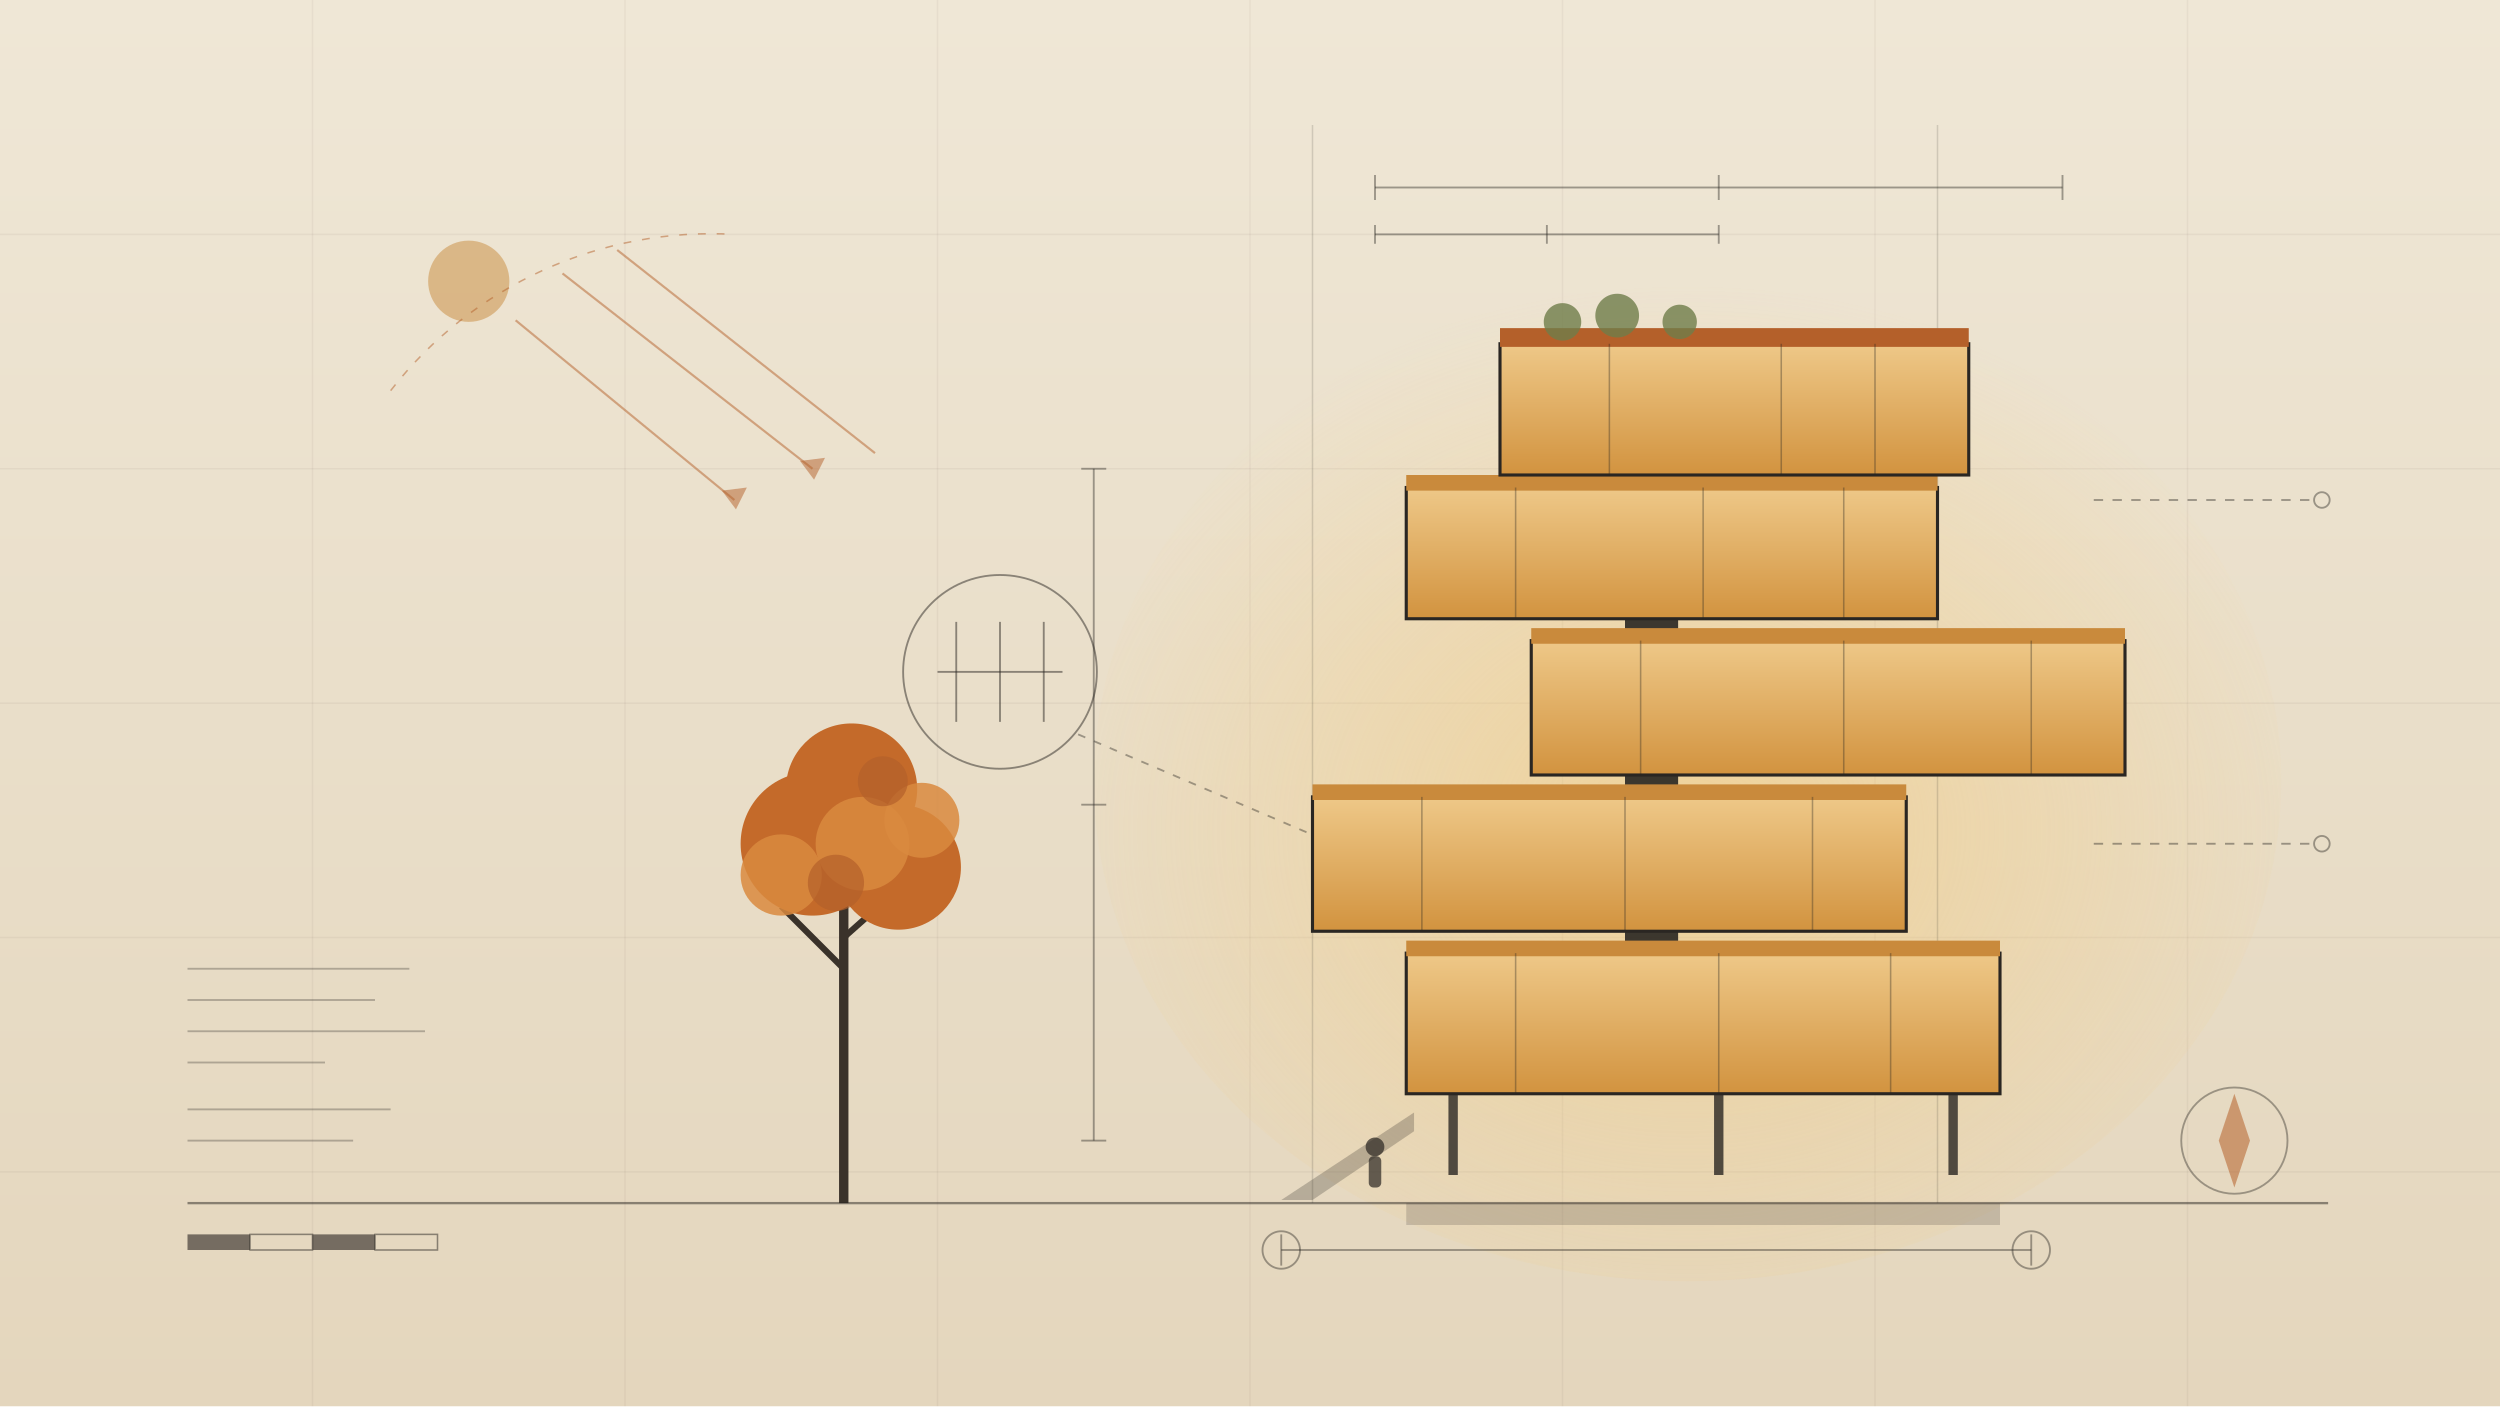
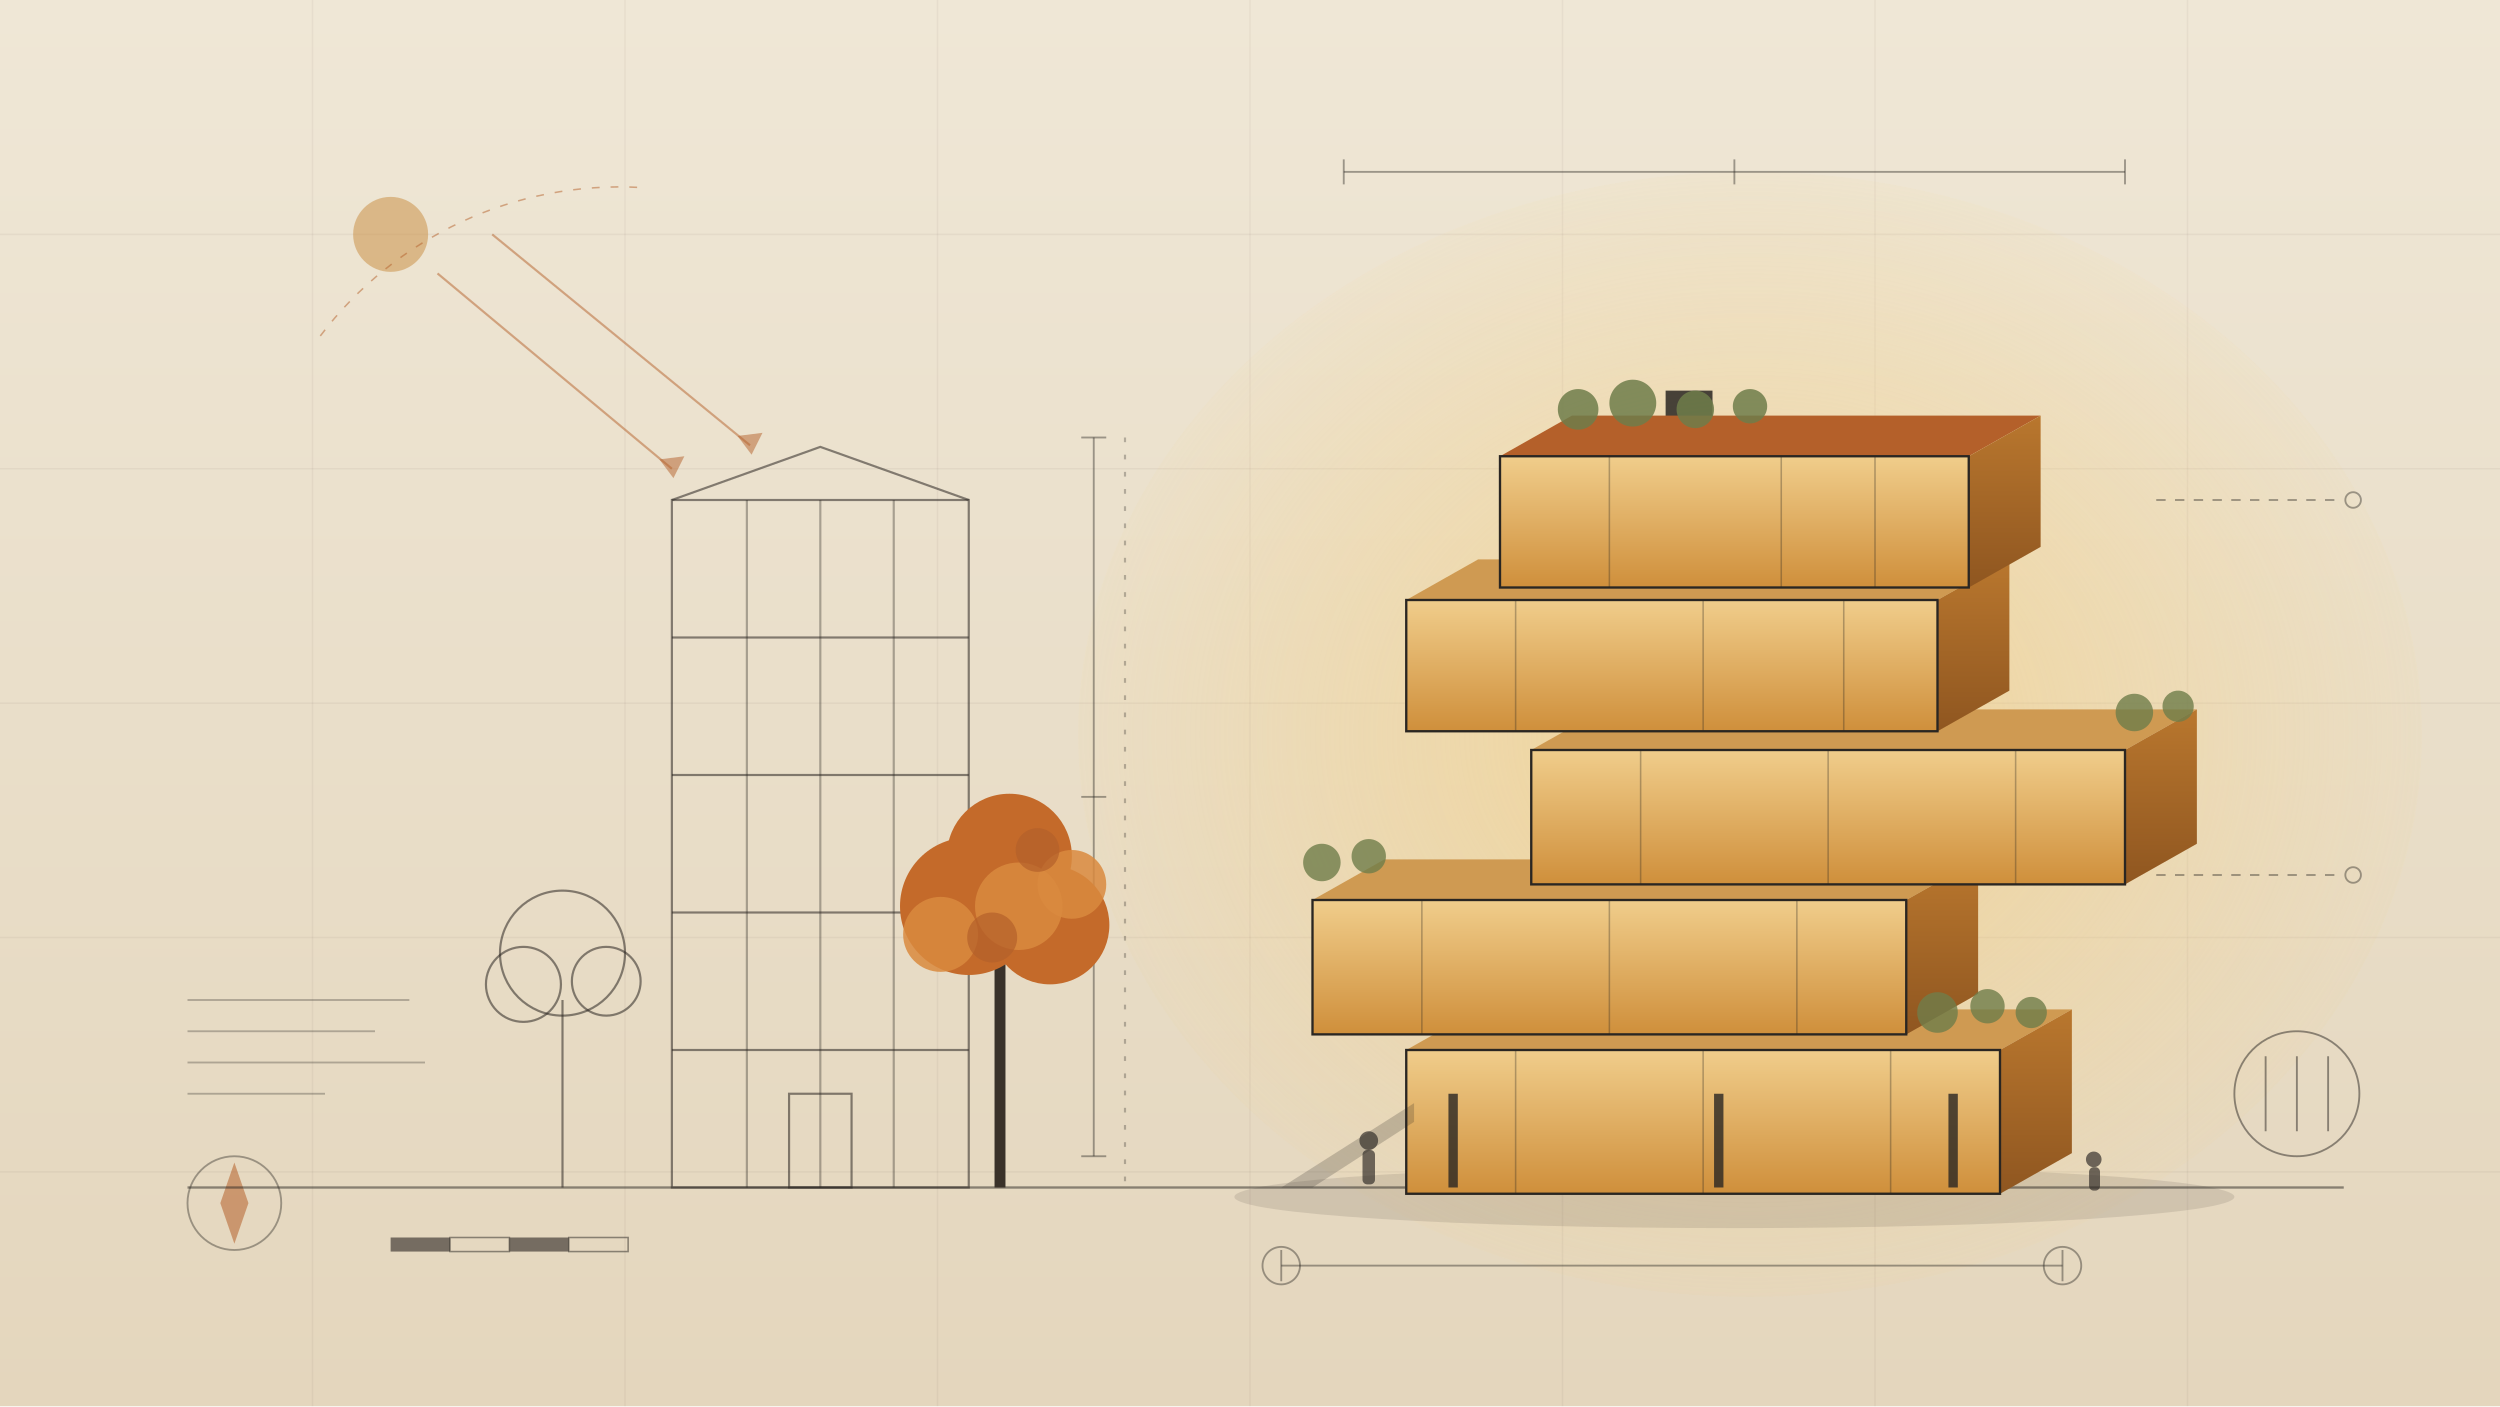
- <svg xmlns="http://www.w3.org/2000/svg" viewBox="0 0 1600 900" preserveAspectRatio="xMidYMid slice" role="img" aria-label="Architectural concept board — sectioned cantilevered building with pencil annotations, sun study and scale bar">
+ <svg xmlns="http://www.w3.org/2000/svg" viewBox="0 0 1600 900" preserveAspectRatio="xMidYMid slice" role="img" aria-label="Architectural concept board — sketch elevation transitioning into a shaded render of a terraced cantilevered building">
  <defs>
    <linearGradient id="paper" x1="0" y1="0" x2="0" y2="1">
      <stop offset="0" stop-color="#efe7d6" />
      <stop offset="1" stop-color="#e4d6bd" />
    </linearGradient>
-     <linearGradient id="glass" x1="0" y1="0" x2="0" y2="1">
-       <stop offset="0" stop-color="#eec888" />
-       <stop offset="1" stop-color="#d2933f" />
+     <linearGradient id="glassF" x1="0" y1="0" x2="0" y2="1">
+       <stop offset="0" stop-color="#f0cd8b" />
+       <stop offset="1" stop-color="#cf8f3b" />
    </linearGradient>
-     <radialGradient id="glow" cx="50%" cy="55%" r="55%">
-       <stop offset="0" stop-color="#f4c873" stop-opacity="0.55" />
-       <stop offset="1" stop-color="#f4c873" stop-opacity="0" />
+     <linearGradient id="glassS" x1="0" y1="0" x2="0" y2="1">
+       <stop offset="0" stop-color="#b9772e" />
+       <stop offset="1" stop-color="#8f5620" />
+     </linearGradient>
+     <radialGradient id="glow" cx="50%" cy="50%" r="55%">
+       <stop offset="0" stop-color="#f6cd76" stop-opacity="0.6" />
+       <stop offset="1" stop-color="#f6cd76" stop-opacity="0" />
    </radialGradient>
  </defs>
  <rect width="1600" height="900" fill="url(#paper)" />
  <g stroke="#2a2622" stroke-opacity="0.05">
    <line x1="0" y1="150" x2="1600" y2="150" />
    <line x1="0" y1="300" x2="1600" y2="300" />
    <line x1="0" y1="450" x2="1600" y2="450" />
    <line x1="0" y1="600" x2="1600" y2="600" />
    <line x1="0" y1="750" x2="1600" y2="750" />
    <line x1="200" y1="0" x2="200" y2="900" />
    <line x1="400" y1="0" x2="400" y2="900" />
    <line x1="600" y1="0" x2="600" y2="900" />
    <line x1="800" y1="0" x2="800" y2="900" />
    <line x1="1000" y1="0" x2="1000" y2="900" />
    <line x1="1200" y1="0" x2="1200" y2="900" />
    <line x1="1400" y1="0" x2="1400" y2="900" />
  </g>
-   <ellipse cx="1080" cy="500" rx="380" ry="320" fill="url(#glow)" />
+   <ellipse cx="1120" cy="470" rx="430" ry="360" fill="url(#glow)" />
  <g stroke="#b4602a" stroke-opacity="0.5" fill="none">
-     <circle cx="300" cy="180" r="26" fill="#c98a3c" fill-opacity="0.5" stroke="none" />
-     <path d="M250 250 A 260 260 0 0 1 470 150" stroke-dasharray="5 7" />
+     <circle cx="250" cy="150" r="24" fill="#c98a3c" fill-opacity="0.5" stroke="none" />
+     <path d="M205 215 A 240 240 0 0 1 410 120" stroke-dasharray="5 7" />
    <g stroke-width="1.4">
-       <path d="M330 205 L470 320 M360 175 L520 300 M395 160 L560 290" />
-       <path d="M462 314 l16 -2 l-7 14 Z" fill="#b4602a" fill-opacity="0.5" stroke="none" />
-       <path d="M512 295 l16 -2 l-7 14 Z" fill="#b4602a" fill-opacity="0.5" stroke="none" />
+       <path d="M280 175 L430 300 M315 150 L480 285" />
+       <path d="M422 294 l16 -2 l-7 14 Z" fill="#b4602a" fill-opacity="0.5" stroke="none" />
+       <path d="M472 279 l16 -2 l-7 14 Z" fill="#b4602a" fill-opacity="0.5" stroke="none" />
    </g>
  </g>
  <g stroke="#2a2622" stroke-opacity="0.42" stroke-width="1.2" fill="none">
-     <line x1="880" y1="120" x2="1320" y2="120" />
-     <path d="M880 112 V128 M1320 112 V128 M1100 112 V128" />
-     <line x1="880" y1="150" x2="1100" y2="150" />
-     <path d="M880 144 V156 M1100 144 V156 M990 144 V156" />
-     <line x1="700" y1="300" x2="700" y2="730" />
-     <path d="M692 300 H708 M692 730 H708 M692 515 H708" />
-     <line x1="1340" y1="320" x2="1480" y2="320" stroke-dasharray="6 6" />
-     <circle cx="1486" cy="320" r="5" />
-     <line x1="1340" y1="540" x2="1480" y2="540" stroke-dasharray="6 6" />
-     <circle cx="1486" cy="540" r="5" />
-     <line x1="820" y1="800" x2="1300" y2="800" />
-     <path d="M820 790 l0 20 M1300 790 l0 20" />
-     <circle cx="820" cy="800" r="12" />
-     <circle cx="1300" cy="800" r="12" />
+     <line x1="860" y1="110" x2="1360" y2="110" />
+     <path d="M860 102 V118 M1360 102 V118 M1110 102 V118" />
+     <line x1="700" y1="280" x2="700" y2="740" />
+     <path d="M692 280 H708 M692 740 H708 M692 510 H708" />
+     <line x1="1380" y1="320" x2="1500" y2="320" stroke-dasharray="6 6" />
+     <circle cx="1506" cy="320" r="5" />
+     <line x1="1380" y1="560" x2="1500" y2="560" stroke-dasharray="6 6" />
+     <circle cx="1506" cy="560" r="5" />
+     <line x1="820" y1="810" x2="1320" y2="810" />
+     <path d="M820 800 v20 M1320 800 v20" />
+     <circle cx="820" cy="810" r="12" />
+     <circle cx="1320" cy="810" r="12" />
    <g stroke-opacity="0.3">
-       <line x1="120" y1="620" x2="262" y2="620" />
-       <line x1="120" y1="640" x2="240" y2="640" />
-       <line x1="120" y1="660" x2="272" y2="660" />
-       <line x1="120" y1="680" x2="208" y2="680" />
-       <line x1="120" y1="710" x2="250" y2="710" />
-       <line x1="120" y1="730" x2="226" y2="730" />
-     </g>
-     <circle cx="640" cy="430" r="62" stroke-opacity="0.5" />
-     <line x1="690" y1="470" x2="900" y2="560" stroke-dasharray="5 6" stroke-opacity="0.4" />
+       <line x1="120" y1="640" x2="262" y2="640" />
+       <line x1="120" y1="660" x2="240" y2="660" />
+       <line x1="120" y1="680" x2="272" y2="680" />
+       <line x1="120" y1="700" x2="208" y2="700" />
+     </g>
+     <circle cx="1470" cy="700" r="40" stroke-opacity="0.5" />
    <g stroke-opacity="0.5">
-       <line x1="612" y1="398" x2="612" y2="462" />
-       <line x1="640" y1="398" x2="640" y2="462" />
-       <line x1="668" y1="398" x2="668" y2="462" />
-       <line x1="600" y1="430" x2="680" y2="430" />
-     </g>
-     <circle cx="1430" cy="730" r="34" stroke-opacity="0.4" />
-     <path d="M1430 700 L1440 730 L1430 760 L1420 730 Z" fill="#b4602a" fill-opacity="0.55" stroke="none" />
-   </g>
-   <g transform="translate(120,790)">
-     <rect x="0" y="0" width="40" height="10" fill="#2a2622" fill-opacity="0.6" />
-     <rect x="40" y="0" width="40" height="10" fill="none" stroke="#2a2622" stroke-opacity="0.5" />
-     <rect x="80" y="0" width="40" height="10" fill="#2a2622" fill-opacity="0.6" />
-     <rect x="120" y="0" width="40" height="10" fill="none" stroke="#2a2622" stroke-opacity="0.5" />
-   </g>
-   <g stroke="#2a2622" stroke-opacity="0.16" stroke-width="1">
-     <line x1="840" y1="80" x2="840" y2="770" />
-     <line x1="1240" y1="80" x2="1240" y2="770" />
-   </g>
-   <g>
-     <line x1="540" y1="770" x2="540" y2="560" stroke="#3a322a" stroke-width="6" />
-     <path d="M540 620 L500 580 M540 600 L585 560" stroke="#3a322a" stroke-width="4" fill="none" />
+       <line x1="1450" y1="676" x2="1450" y2="724" />
+       <line x1="1470" y1="676" x2="1470" y2="724" />
+       <line x1="1490" y1="676" x2="1490" y2="724" />
+     </g>
+     <circle cx="150" cy="770" r="30" stroke-opacity="0.4" />
+     <path d="M150 744 L159 770 L150 796 L141 770 Z" fill="#b4602a" fill-opacity="0.55" stroke="none" />
+   </g>
+   <g transform="translate(250,792)">
+     <rect x="0" y="0" width="38" height="9" fill="#2a2622" fill-opacity="0.6" />
+     <rect x="38" y="0" width="38" height="9" fill="none" stroke="#2a2622" stroke-opacity="0.5" />
+     <rect x="76" y="0" width="38" height="9" fill="#2a2622" fill-opacity="0.6" />
+     <rect x="114" y="0" width="38" height="9" fill="none" stroke="#2a2622" stroke-opacity="0.5" />
+   </g>
+   <line x1="120" y1="760" x2="1500" y2="760" stroke="#2a2622" stroke-opacity="0.5" stroke-width="1.5" />
+   <ellipse cx="1110" cy="766" rx="320" ry="20" fill="#2a2622" fill-opacity="0.12" />
+   <g stroke="#2a2622" stroke-opacity="0.55" stroke-width="1.4" fill="none">
+     <rect x="430" y="320" width="190" height="440" />
+     <line x1="430" y1="408" x2="620" y2="408" />
+     <line x1="430" y1="496" x2="620" y2="496" />
+     <line x1="430" y1="584" x2="620" y2="584" />
+     <line x1="430" y1="672" x2="620" y2="672" />
+     <g stroke-opacity="0.35">
+       <line x1="478" y1="320" x2="478" y2="760" />
+       <line x1="525" y1="320" x2="525" y2="760" />
+       <line x1="572" y1="320" x2="572" y2="760" />
+     </g>
+     <path d="M430 320 L525 286 L620 320" />
+     <rect x="505" y="700" width="40" height="60" />
+     <line x1="360" y1="760" x2="360" y2="640" />
+     <circle cx="360" cy="610" r="40" />
+     <circle cx="335" cy="630" r="24" />
+     <circle cx="388" cy="628" r="22" />
+   </g>
+   <line x1="720" y1="280" x2="720" y2="760" stroke="#2a2622" stroke-opacity="0.3" stroke-width="1.4" stroke-dasharray="3 8" />
+   <rect x="1066" y="250" width="30" height="510" fill="#2a2622" fill-opacity="0.85" />
+   <g>
+     <polygon points="900,672 946,646 1326,646 1280,672" fill="#cf9a52" />
+     <polygon points="1280,672 1326,646 1326,738 1280,764" fill="url(#glassS)" />
+     <rect x="900" y="672" width="380" height="92" fill="url(#glassF)" stroke="#2a2622" stroke-width="1.5" />
+     <g stroke="#2a2622" stroke-opacity="0.32">
+       <line x1="970" y1="672" x2="970" y2="764" />
+       <line x1="1090" y1="672" x2="1090" y2="764" />
+       <line x1="1210" y1="672" x2="1210" y2="764" />
+     </g>
+     <line x1="900" y1="764" x2="1280" y2="764" stroke="#2a2622" stroke-opacity="0.4" />
+   </g>
+   <g>
+     <polygon points="840,576 886,550 1266,550 1220,576" fill="#cf9a52" />
+     <polygon points="1220,576 1266,550 1266,636 1220,662" fill="url(#glassS)" />
+     <rect x="840" y="576" width="380" height="86" fill="url(#glassF)" stroke="#2a2622" stroke-width="1.5" />
+     <g stroke="#2a2622" stroke-opacity="0.32">
+       <line x1="910" y1="576" x2="910" y2="662" />
+       <line x1="1030" y1="576" x2="1030" y2="662" />
+       <line x1="1150" y1="576" x2="1150" y2="662" />
+     </g>
+     <g fill="#6f7d4a" fill-opacity="0.8">
+       <circle cx="1240" cy="648" r="13" />
+       <circle cx="1272" cy="644" r="11" />
+       <circle cx="1300" cy="648" r="10" />
+     </g>
+   </g>
+   <g>
+     <polygon points="980,480 1026,454 1406,454 1360,480" fill="#cf9a52" />
+     <polygon points="1360,480 1406,454 1406,540 1360,566" fill="url(#glassS)" />
+     <rect x="980" y="480" width="380" height="86" fill="url(#glassF)" stroke="#2a2622" stroke-width="1.5" />
+     <g stroke="#2a2622" stroke-opacity="0.32">
+       <line x1="1050" y1="480" x2="1050" y2="566" />
+       <line x1="1170" y1="480" x2="1170" y2="566" />
+       <line x1="1290" y1="480" x2="1290" y2="566" />
+     </g>
+     <g fill="#6f7d4a" fill-opacity="0.8">
+       <circle cx="846" cy="552" r="12" />
+       <circle cx="876" cy="548" r="11" />
+     </g>
+   </g>
+   <g>
+     <polygon points="900,384 946,358 1286,358 1240,384" fill="#cf9a52" />
+     <polygon points="1240,384 1286,358 1286,442 1240,468" fill="url(#glassS)" />
+     <rect x="900" y="384" width="340" height="84" fill="url(#glassF)" stroke="#2a2622" stroke-width="1.5" />
+     <g stroke="#2a2622" stroke-opacity="0.32">
+       <line x1="970" y1="384" x2="970" y2="468" />
+       <line x1="1090" y1="384" x2="1090" y2="468" />
+       <line x1="1180" y1="384" x2="1180" y2="468" />
+     </g>
+     <g fill="#6f7d4a" fill-opacity="0.8">
+       <circle cx="1366" cy="456" r="12" />
+       <circle cx="1394" cy="452" r="10" />
+     </g>
+   </g>
+   <g>
+     <polygon points="960,292 1006,266 1306,266 1260,292" fill="#b4602a" />
+     <polygon points="1260,292 1306,266 1306,350 1260,376" fill="url(#glassS)" />
+     <rect x="960" y="292" width="300" height="84" fill="url(#glassF)" stroke="#2a2622" stroke-width="1.5" />
+     <g stroke="#2a2622" stroke-opacity="0.32">
+       <line x1="1030" y1="292" x2="1030" y2="376" />
+       <line x1="1140" y1="292" x2="1140" y2="376" />
+       <line x1="1200" y1="292" x2="1200" y2="376" />
+     </g>
+     <g fill="#6f7d4a" fill-opacity="0.85">
+       <circle cx="1010" cy="262" r="13" />
+       <circle cx="1045" cy="258" r="15" />
+       <circle cx="1085" cy="262" r="12" />
+       <circle cx="1120" cy="260" r="11" />
+     </g>
+   </g>
+   <g stroke="#2a2622" stroke-opacity="0.8" stroke-width="6">
+     <line x1="930" y1="760" x2="930" y2="700" />
+     <line x1="1100" y1="760" x2="1100" y2="700" />
+     <line x1="1250" y1="760" x2="1250" y2="700" />
+   </g>
+   <path d="M820 760 L905 706 L905 718 L840 760 Z" fill="#2a2622" fill-opacity="0.22" />
+   <g fill="#2a2622" fill-opacity="0.65">
+     <circle cx="876" cy="730" r="6" />
+     <rect x="872" y="736" width="8" height="22" rx="3" />
+     <circle cx="1340" cy="742" r="5" />
+     <rect x="1337" y="747" width="7" height="15" rx="3" />
+   </g>
+   <g>
+     <line x1="640" y1="760" x2="640" y2="600" stroke="#3a322a" stroke-width="7" />
    <g fill="#c46a2a">
-       <circle cx="520" cy="540" r="46" />
-       <circle cx="575" cy="555" r="40" />
-       <circle cx="545" cy="505" r="42" />
+       <circle cx="620" cy="580" r="44" />
+       <circle cx="672" cy="592" r="38" />
+       <circle cx="646" cy="548" r="40" />
    </g>
    <g fill="#d98a3f" fill-opacity="0.85">
-       <circle cx="500" cy="560" r="26" />
-       <circle cx="590" cy="525" r="24" />
-       <circle cx="552" cy="540" r="30" />
+       <circle cx="602" cy="598" r="24" />
+       <circle cx="686" cy="566" r="22" />
+       <circle cx="652" cy="580" r="28" />
    </g>
    <g fill="#b4602a" fill-opacity="0.7">
-       <circle cx="535" cy="565" r="18" />
-       <circle cx="565" cy="500" r="16" />
-     </g>
-   </g>
-   <line x1="120" y1="770" x2="1490" y2="770" stroke="#2a2622" stroke-opacity="0.5" stroke-width="1.5" />
-   <rect x="900" y="770" width="380" height="14" fill="#2a2622" fill-opacity="0.18" />
-   <g stroke="#2a2622" stroke-opacity="0.8" stroke-width="6">
-     <line x1="930" y1="752" x2="930" y2="700" />
-     <line x1="1100" y1="752" x2="1100" y2="700" />
-     <line x1="1250" y1="752" x2="1250" y2="700" />
-   </g>
-   <path d="M820 768 L905 712 L905 724 L840 768 Z" fill="#2a2622" fill-opacity="0.25" />
-   <g fill="#2a2622" fill-opacity="0.7">
-     <circle cx="880" cy="734" r="6" />
-     <rect x="876" y="740" width="8" height="20" rx="3" />
-   </g>
-   <rect x="1040" y="250" width="34" height="450" fill="#2a2622" fill-opacity="0.9" />
-   <g>
-     <rect x="900" y="610" width="380" height="90" fill="url(#glass)" stroke="#2a2622" stroke-width="2" />
-     <rect x="900" y="602" width="380" height="10" fill="#c98a3c" />
-     <g stroke="#2a2622" stroke-opacity="0.35">
-       <line x1="970" y1="610" x2="970" y2="700" />
-       <line x1="1100" y1="610" x2="1100" y2="700" />
-       <line x1="1210" y1="610" x2="1210" y2="700" />
-     </g>
-     <rect x="840" y="510" width="380" height="86" fill="url(#glass)" stroke="#2a2622" stroke-width="2" />
-     <rect x="840" y="502" width="380" height="10" fill="#c98a3c" />
-     <g stroke="#2a2622" stroke-opacity="0.35">
-       <line x1="910" y1="510" x2="910" y2="596" />
-       <line x1="1040" y1="510" x2="1040" y2="596" />
-       <line x1="1160" y1="510" x2="1160" y2="596" />
-     </g>
-     <rect x="980" y="410" width="380" height="86" fill="url(#glass)" stroke="#2a2622" stroke-width="2" />
-     <rect x="980" y="402" width="380" height="10" fill="#c98a3c" />
-     <g stroke="#2a2622" stroke-opacity="0.35">
-       <line x1="1050" y1="410" x2="1050" y2="496" />
-       <line x1="1180" y1="410" x2="1180" y2="496" />
-       <line x1="1300" y1="410" x2="1300" y2="496" />
-     </g>
-     <rect x="900" y="312" width="340" height="84" fill="url(#glass)" stroke="#2a2622" stroke-width="2" />
-     <rect x="900" y="304" width="340" height="10" fill="#c98a3c" />
-     <g stroke="#2a2622" stroke-opacity="0.35">
-       <line x1="970" y1="312" x2="970" y2="396" />
-       <line x1="1090" y1="312" x2="1090" y2="396" />
-       <line x1="1180" y1="312" x2="1180" y2="396" />
-     </g>
-     <rect x="960" y="220" width="300" height="84" fill="url(#glass)" stroke="#2a2622" stroke-width="2" />
-     <rect x="960" y="210" width="300" height="12" fill="#b4602a" />
-     <g stroke="#2a2622" stroke-opacity="0.35">
-       <line x1="1030" y1="220" x2="1030" y2="304" />
-       <line x1="1140" y1="220" x2="1140" y2="304" />
-       <line x1="1200" y1="220" x2="1200" y2="304" />
-     </g>
-     <g fill="#6f7d4a" fill-opacity="0.8">
-       <circle cx="1000" cy="206" r="12" />
-       <circle cx="1035" cy="202" r="14" />
-       <circle cx="1075" cy="206" r="11" />
+       <circle cx="635" cy="600" r="16" />
+       <circle cx="664" cy="544" r="14" />
    </g>
  </g>
</svg>
